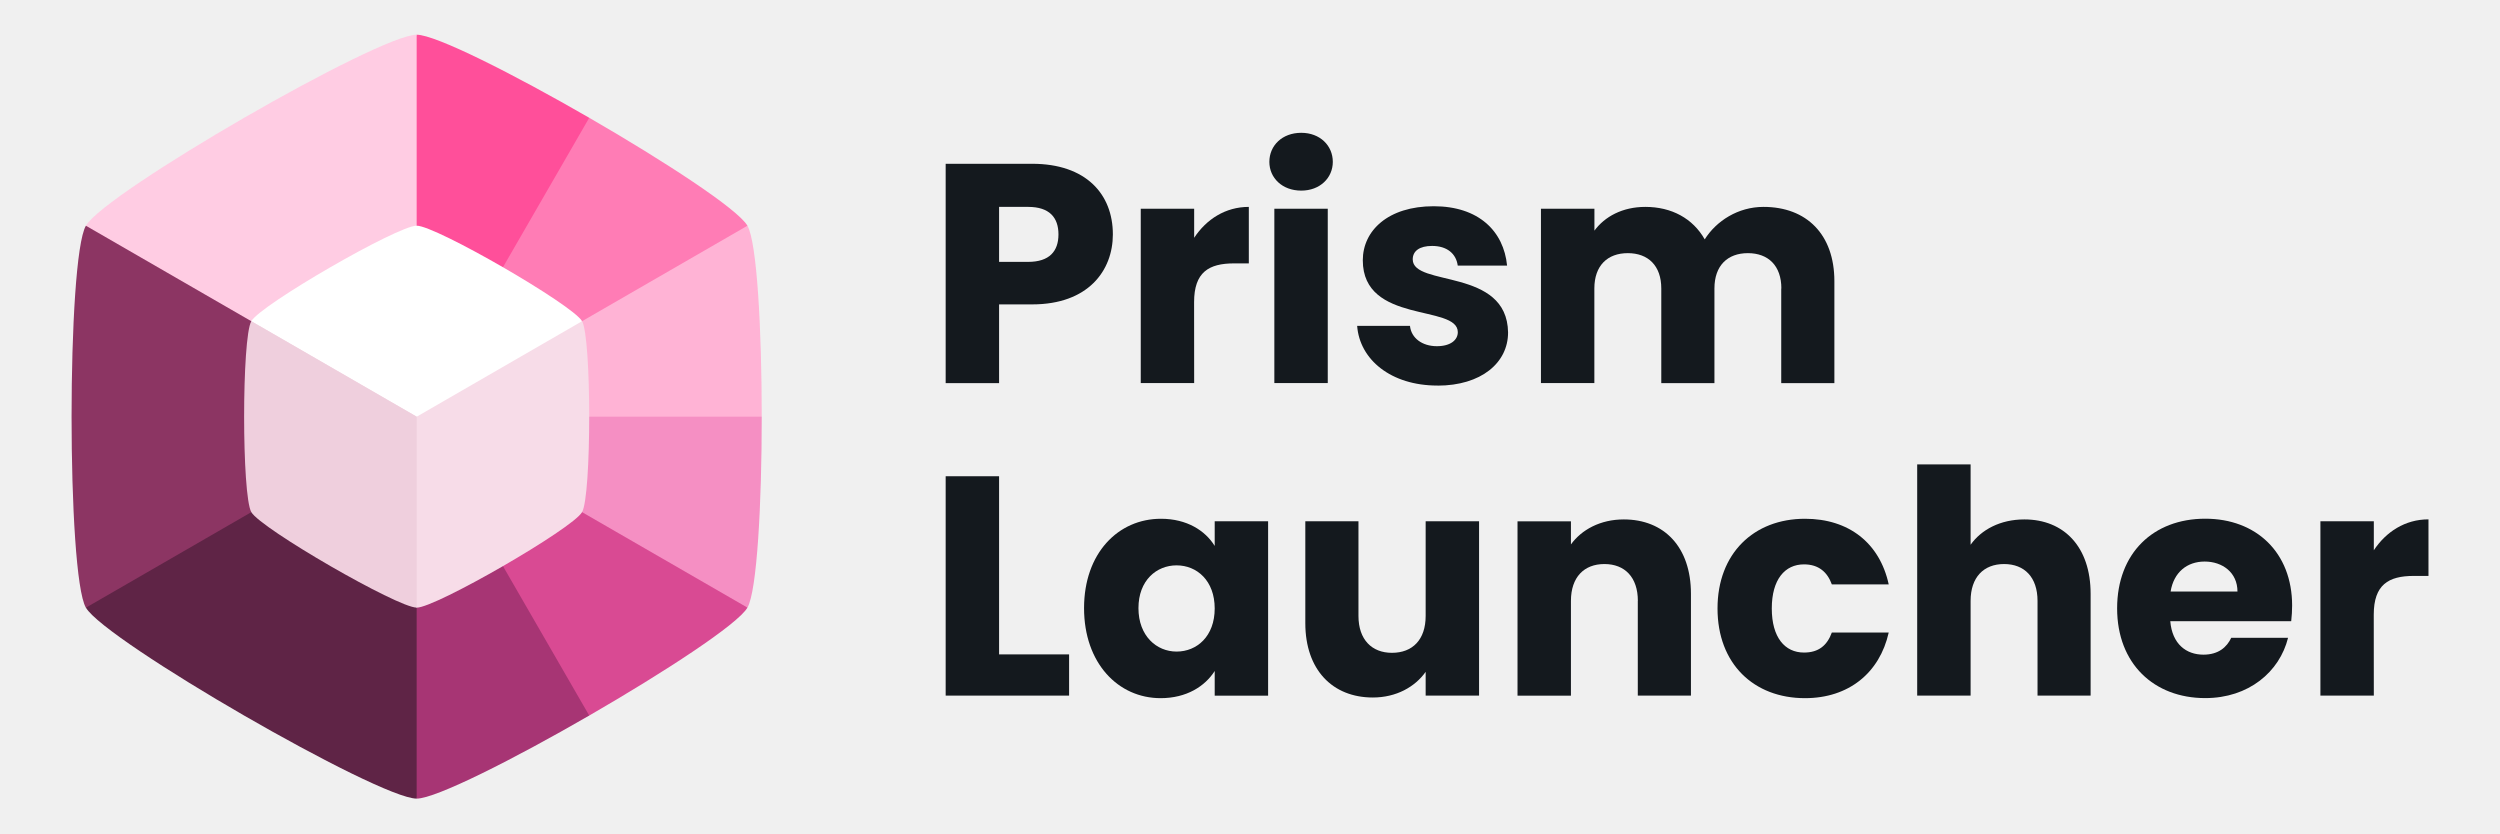
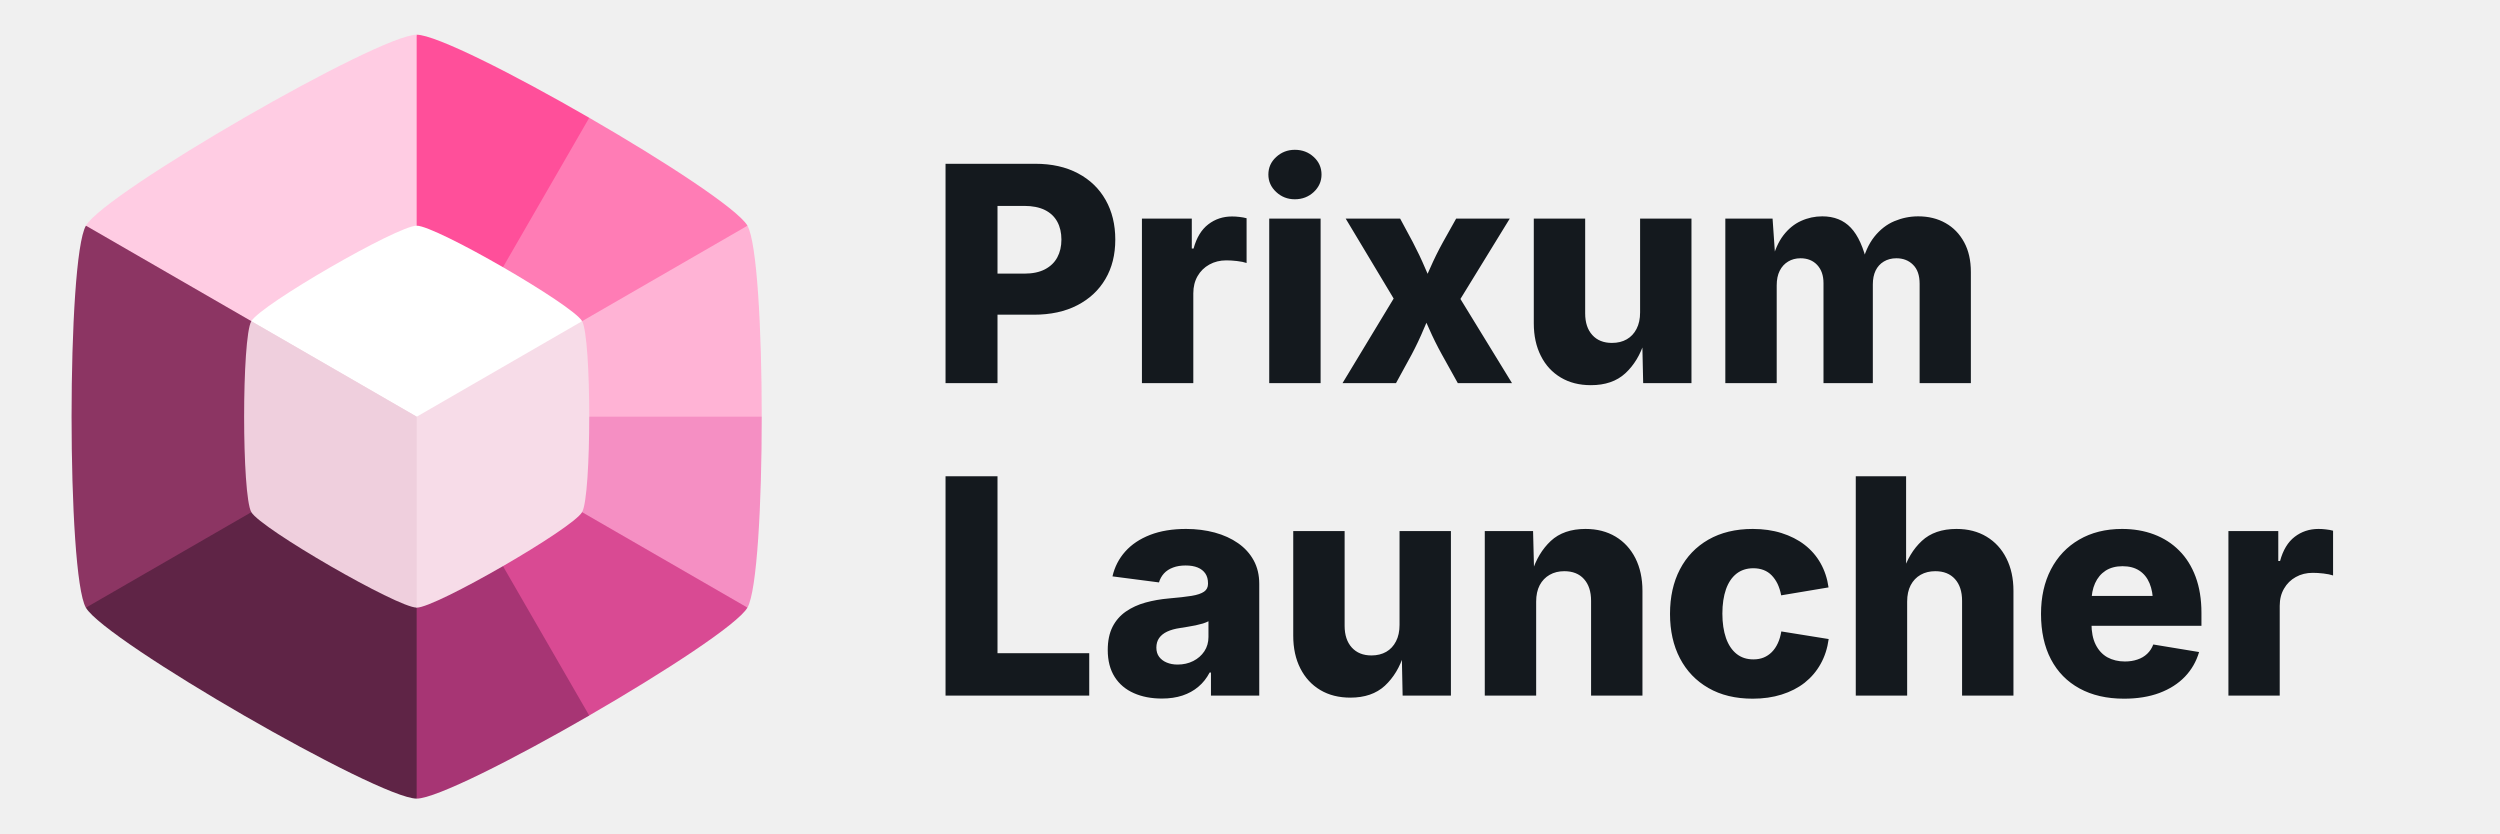
- <svg xmlns="http://www.w3.org/2000/svg" width="144" height="48" viewBox="0 0 38.1 12.7" version="1.1" id="svg3606">
-   <defs id="defs3603" />
-   <g id="layer1">
-     <g id="g531" transform="matrix(0.1353646,0,0,0.1353646,15.30158,0.5291666)" />
-     <g id="g397">
-       <path style="fill:#ffcce3;fill-opacity:1;stroke-width:0.265" d="M 6.35,6.35 Z" id="path7899" />
-       <path id="path3228" style="fill:#ff4f9a;fill-opacity:1;stroke-width:0.265" d="M 6.35,0.529 3.829,4.895 6.35,6.35 8.87,4.895 8.98,1.795 C 7.829,1.131 6.641,0.529 6.35,0.529 Z" />
-       <path id="path2659" style="fill:#ff7cb5;fill-opacity:1;stroke-width:0.265" d="M 8.98,1.795 6.35,6.35 8.87,7.805 11.391,3.44 C 11.246,3.188 10.131,2.46 8.98,1.795 Z" />
-       <path id="path2708" style="fill:#ffb3d5;fill-opacity:1;stroke-width:0.265" d="M 11.391,3.44 6.35,6.35 8.87,7.805 11.609,6.35 c 0,-1.329 -0.073,-2.658 -0.218,-2.91 z" />
-       <path id="path1737" style="fill:#f58fc3;fill-opacity:1;stroke-width:0.265" d="m 6.35,6.35 v 2.91 h 5.041 C 11.537,9.008 11.609,7.679 11.609,6.35 Z" />
-       <path id="path2937" style="fill:#d94a93;fill-opacity:1;stroke-width:0.265" d="M 6.35,6.35 V 9.26 L 8.98,10.905 C 10.131,10.24 11.246,9.512 11.391,9.26 Z" />
-       <path id="path3117" style="fill:#a73574;fill-opacity:1;stroke-width:0.265" d="M 6.35,6.35 3.829,7.805 6.35,12.171 c 0.291,0 1.479,-0.601 2.63,-1.266 z" />
-       <path id="path2010" style="fill:#5f2446;fill-opacity:1;stroke-width:0.265" d="M 3.829,4.895 1.309,9.26 C 1.6,9.765 5.768,12.171 6.35,12.171 V 6.35 Z" />
-       <path id="path1744" style="fill:#8c3563;fill-opacity:1;stroke-width:0.265" d="m 1.309,3.44 c -0.291,0.504 -0.291,5.317 0,5.821 L 6.35,6.35 V 3.44 Z" />
-       <path id="path1739" style="fill:#ffcce3;fill-opacity:1;stroke-width:0.265" d="M 6.35,0.529 C 5.768,0.529 1.6,2.935 1.309,3.44 L 6.35,6.35 Z" />
-       <g id="g379">
-         <g id="g1657" transform="matrix(0.8799999,0,0,0.8799999,-10.90649,-1.242093)">
-           <g id="g7651" transform="translate(13.25996,2.277589)">
-             <path id="path6659" style="fill:#ffffff;stroke-width:0.265" d="m 6.35,2.939 c -0.341,0 -2.783,1.41 -2.953,1.705 L 6.35,9.76 9.304,4.645 C 9.133,4.349 6.691,2.939 6.35,2.939 Z" transform="matrix(0.9697482,0,0,0.9697482,0.1920988,0.1920979)" />
-           </g>
-           <path id="path461" style="fill:#f7dce8;fill-opacity:1;stroke-width:0.265" d="m 16.746,6.974 2.864,4.961 c 0.331,0 2.699,-1.367 2.864,-1.654 0.165,-0.286 0.165,-3.021 0,-3.307 l -2.864,1.654 z" />
-         </g>
-         <path id="path5065" style="fill:#efcfdd;fill-opacity:1;stroke-width:0.265" d="m 3.83,4.895 c -0.146,0.252 -0.146,2.658 0,2.91 0.146,0.252 2.229,1.455 2.52,1.455 V 6.35 Z" />
-       </g>
+ <svg xmlns="http://www.w3.org/2000/svg" width="144" height="48" version="1.1" viewBox="0 0 38.1 12.7">
+   <g stroke-width=".265">
+     <path d="m6.35 6.35" fill="#ffcce3" />
+     <path d="m6.35 0.529-2.521 4.366 2.521 1.455 2.52-1.455 0.11-3.1c-1.151-0.665-2.339-1.266-2.63-1.266z" fill="#ff4f9a" />
+     <path d="m8.98 1.795-2.63 4.555 2.52 1.455 2.521-4.366c-0.146-0.252-1.26-0.98-2.411-1.644z" fill="#ff7cb5" />
+     <path d="m11.391 3.44-5.041 2.91 2.52 1.455 2.739-1.455c0-1.329-0.073-2.658-0.218-2.91z" fill="#ffb3d5" />
+     <path d="m6.35 6.35v2.91h5.041c0.146-0.252 0.218-1.581 0.218-2.91z" fill="#f58fc3" />
+     <path d="m6.35 6.35v2.91l2.63 1.644c1.151-0.665 2.266-1.392 2.411-1.644z" fill="#d94a93" />
+     <path d="m6.35 6.35-2.521 1.455 2.521 4.366c0.291 0 1.479-0.601 2.63-1.266z" fill="#a73574" />
+     <path d="m3.829 4.895-2.52 4.366c0.291 0.504 4.459 2.91 5.041 2.91v-5.821z" fill="#5f2446" />
+     <path d="m1.309 3.44c-0.291 0.504-0.291 5.317 0 5.821l5.041-2.91v-2.91z" fill="#8c3563" />
+     <path d="m6.35 0.529c-0.582-2e-8 -4.75 2.406-5.041 2.91l5.041 2.91z" fill="#ffcce3" />
+   </g>
+   <g transform="matrix(.88 0 0 .88 -10.906 -1.2421)">
+     <g transform="translate(13.26 2.2776)">
+       <path transform="matrix(.96975 0 0 .96975 .1921 .1921)" d="m6.35 2.939c-0.341 0-2.783 1.41-2.953 1.705l2.953 5.116 2.954-5.116c-0.171-0.295-2.613-1.705-2.954-1.705z" fill="#fff" stroke-width=".265" />
    </g>
-     <g aria-label="Prism Launcher" id="text637" style="font-weight:bold;font-size:4.763px;line-height:1;font-family:poppins;-inkscape-font-specification:'poppins Bold';stroke-width:0.265">
-       <path d="M 15.669,3.991 H 15.226 V 3.153 h 0.443 c 0.324,0 0.462,0.162 0.462,0.419 0,0.257 -0.138,0.419 -0.462,0.419 z m 1.291,-0.419 c 0,-0.614 -0.41,-1.076 -1.229,-1.076 h -1.319 v 3.343 h 0.814 V 4.639 h 0.505 c 0.852,0 1.229,-0.514 1.229,-1.067 z" style="fill:#14191e" id="path419" />
-       <path d="m 18.198,4.605 c 0,-0.457 0.224,-0.591 0.61,-0.591 h 0.224 V 3.153 c -0.357,0 -0.648,0.19 -0.833,0.471 V 3.181 h -0.814 v 2.657 h 0.814 z" style="fill:#14191e" id="path421" />
-       <path d="m 19.421,3.181 v 2.657 h 0.814 V 3.181 Z m 0.41,-0.276 c 0.286,0 0.481,-0.195 0.481,-0.438 0,-0.248 -0.195,-0.443 -0.481,-0.443 -0.291,0 -0.486,0.195 -0.486,0.443 0,0.243 0.195,0.438 0.486,0.438 z" style="fill:#14191e" id="path423" />
-       <path d="m 21.907,5.877 c 0.667,0 1.076,-0.348 1.076,-0.81 -0.014,-0.991 -1.453,-0.691 -1.453,-1.114 0,-0.129 0.105,-0.205 0.295,-0.205 0.229,0 0.367,0.119 0.391,0.3 h 0.752 C 22.917,3.524 22.536,3.143 21.85,3.143 c -0.695,0 -1.081,0.371 -1.081,0.824 0,0.976 1.448,0.667 1.448,1.095 0,0.119 -0.11,0.214 -0.319,0.214 -0.224,0 -0.391,-0.124 -0.41,-0.31 h -0.805 c 0.038,0.514 0.514,0.91 1.224,0.91 z" style="fill:#14191e" id="path425" />
-       <path d="m 27.146,4.396 v 1.443 h 0.81 V 4.286 c 0,-0.714 -0.424,-1.133 -1.081,-1.133 -0.386,0 -0.719,0.214 -0.895,0.495 -0.181,-0.319 -0.505,-0.495 -0.905,-0.495 -0.348,0 -0.619,0.148 -0.776,0.362 V 3.181 H 23.484 v 2.657 h 0.814 V 4.396 c 0,-0.348 0.2,-0.538 0.51,-0.538 0.31,0 0.51,0.191 0.51,0.538 v 1.443 h 0.81 V 4.396 c 0,-0.348 0.2,-0.538 0.51,-0.538 0.31,0 0.51,0.191 0.51,0.538 z" style="fill:#14191e" id="path427" />
-       <path d="m 15.226,7.258 h -0.814 v 3.343 h 1.881 V 9.973 h -1.067 z" style="fill:#14191e" id="path429" />
-       <path d="m 16.521,9.268 c 0,0.838 0.519,1.372 1.167,1.372 0.395,0 0.676,-0.181 0.824,-0.414 v 0.376 h 0.814 V 7.944 h -0.814 v 0.376 c -0.143,-0.233 -0.424,-0.414 -0.819,-0.414 -0.652,0 -1.172,0.524 -1.172,1.362 z m 1.991,0.005 c 0,0.424 -0.271,0.657 -0.581,0.657 -0.305,0 -0.581,-0.238 -0.581,-0.662 0,-0.424 0.276,-0.652 0.581,-0.652 0.31,0 0.581,0.233 0.581,0.657 z" style="fill:#14191e" id="path431" />
-       <path d="M 22.541,10.601 V 7.944 h -0.814 v 1.443 c 0,0.362 -0.2,0.562 -0.514,0.562 -0.305,0 -0.51,-0.2 -0.51,-0.562 V 7.944 h -0.81 v 1.553 c 0,0.71 0.414,1.133 1.029,1.133 0.357,0 0.643,-0.162 0.805,-0.391 v 0.362 z" style="fill:#14191e" id="path433" />
-       <path d="m 24.96,9.158 v 1.443 h 0.81 V 9.049 c 0,-0.714 -0.41,-1.133 -1.024,-1.133 -0.357,0 -0.643,0.157 -0.805,0.381 v -0.352 h -0.814 v 2.657 h 0.814 V 9.158 c 0,-0.362 0.2,-0.562 0.51,-0.562 0.31,0 0.51,0.2 0.51,0.562 z" style="fill:#14191e" id="path435" />
-       <path d="m 26.175,9.273 c 0,0.843 0.552,1.367 1.333,1.367 0.667,0 1.138,-0.386 1.276,-1 h -0.867 c -0.071,0.195 -0.2,0.305 -0.424,0.305 -0.291,0 -0.491,-0.229 -0.491,-0.672 0,-0.443 0.2,-0.672 0.491,-0.672 0.224,0 0.357,0.119 0.424,0.305 h 0.867 c -0.138,-0.633 -0.61,-1 -1.276,-1 -0.781,0 -1.333,0.529 -1.333,1.367 z" style="fill:#14191e" id="path437" />
-       <path d="M 29.218,7.077 V 10.601 H 30.032 V 9.158 c 0,-0.362 0.2,-0.562 0.51,-0.562 0.31,0 0.51,0.2 0.51,0.562 V 10.601 H 31.861 V 9.049 c 0,-0.714 -0.405,-1.133 -1.01,-1.133 -0.367,0 -0.657,0.157 -0.819,0.386 V 7.077 Z" style="fill:#14191e" id="path439" />
-       <path d="m 33.599,8.558 c 0.271,0 0.5,0.167 0.5,0.457 H 33.08 c 0.048,-0.295 0.252,-0.457 0.519,-0.457 z m 1.272,1.162 h -0.867 c -0.067,0.143 -0.195,0.257 -0.424,0.257 -0.262,0 -0.476,-0.162 -0.505,-0.51 h 1.843 c 0.009,-0.081 0.014,-0.162 0.014,-0.238 0,-0.81 -0.548,-1.324 -1.324,-1.324 -0.791,0 -1.343,0.524 -1.343,1.367 0,0.843 0.562,1.367 1.343,1.367 0.662,0 1.133,-0.4 1.262,-0.919 z" style="fill:#14191e" id="path441" />
-       <path d="m 36.176,9.368 c 0,-0.457 0.224,-0.591 0.61,-0.591 h 0.224 V 7.915 c -0.357,0 -0.648,0.191 -0.833,0.471 V 7.944 h -0.814 v 2.657 h 0.814 z" style="fill:#14191e" id="path443" />
-     </g>
+     <path d="m16.746 6.974 2.864 4.961c0.331 0 2.699-1.367 2.864-1.654 0.165-0.286 0.165-3.021 0-3.307l-2.864 1.654z" fill="#f7dce8" stroke-width=".265" />
+   </g>
+   <path d="m3.83 4.895c-0.146 0.252-0.146 2.658 0 2.91 0.146 0.252 2.229 1.455 2.52 1.455v-2.91z" fill="#efcfdd" stroke-width=".265" />
+   <g fill="#14191e" aria-label="Prixum Launcher">
+     <path d="M14.41 5.839L14.41 2.496L15.779 2.496C16.03 2.496 16.247 2.545 16.429 2.642C16.612 2.739 16.752 2.874 16.85 3.048C16.948 3.221 16.997 3.423 16.997 3.651C16.997 3.882 16.947 4.082 16.846 4.253C16.746 4.423 16.604 4.556 16.418 4.652C16.233 4.748 16.012 4.796 15.756 4.796L14.908 4.796L14.908 4.17L15.613 4.17C15.737 4.17 15.841 4.148 15.924 4.105C16.008 4.061 16.071 4.001 16.113 3.923C16.155 3.845 16.176 3.755 16.176 3.651C16.176 3.547 16.155 3.456 16.113 3.379C16.071 3.302 16.008 3.242 15.923 3.2C15.839 3.159 15.735 3.138 15.61 3.138L15.202 3.138L15.202 5.839L14.41 5.839M17.403 5.839L17.403 3.331L18.163 3.331L18.163 3.788L18.19 3.788C18.235 3.622 18.31 3.499 18.414 3.419C18.518 3.339 18.638 3.299 18.776 3.299C18.812 3.299 18.85 3.301 18.889 3.306C18.929 3.31 18.965 3.317 18.998 3.326L18.998 4.008C18.961 3.995 18.912 3.985 18.851 3.978C18.791 3.971 18.736 3.968 18.689 3.968C18.593 3.968 18.507 3.989 18.43 4.032C18.354 4.074 18.294 4.133 18.251 4.208C18.208 4.283 18.186 4.37 18.186 4.47L18.186 5.839L17.403 5.839M19.343 5.839L19.343 3.331L20.126 3.331L20.126 5.839L19.343 5.839M19.733 3.037C19.623 3.037 19.528 3 19.449 2.926C19.369 2.852 19.33 2.763 19.33 2.66C19.33 2.555 19.369 2.466 19.449 2.393C19.528 2.32 19.623 2.283 19.733 2.283C19.846 2.283 19.942 2.319 20.021 2.392C20.1 2.464 20.14 2.554 20.14 2.66C20.14 2.764 20.1 2.853 20.021 2.927C19.942 3 19.846 3.037 19.733 3.037M20.46 5.839L21.423 4.246L21.423 4.856L20.508 3.331L21.338 3.331L21.531 3.69C21.599 3.82 21.662 3.952 21.719 4.086C21.776 4.22 21.834 4.349 21.892 4.475L21.616 4.475C21.677 4.351 21.737 4.221 21.795 4.087C21.854 3.952 21.919 3.82 21.991 3.69L22.192 3.331L23.009 3.331L22.071 4.859L22.071 4.253L23.043 5.839L22.217 5.839L21.975 5.404C21.903 5.274 21.837 5.141 21.777 5.004C21.718 4.868 21.658 4.738 21.598 4.614L21.874 4.614C21.817 4.738 21.76 4.868 21.702 5.004C21.645 5.141 21.582 5.274 21.513 5.404L21.275 5.839L20.46 5.839M24.245 5.87C24.07 5.87 23.918 5.832 23.787 5.754C23.656 5.676 23.554 5.566 23.483 5.424C23.411 5.282 23.375 5.117 23.375 4.928L23.375 3.331L24.158 3.331L24.158 4.776C24.158 4.916 24.194 5.026 24.267 5.106C24.339 5.186 24.439 5.226 24.566 5.226C24.653 5.226 24.728 5.208 24.792 5.171C24.855 5.135 24.905 5.082 24.941 5.012C24.977 4.943 24.995 4.859 24.995 4.762L24.995 3.331L25.778 3.331L25.778 5.839L25.042 5.839L25.028 5.206L25.062 5.206C24.999 5.407 24.902 5.567 24.77 5.689C24.639 5.81 24.464 5.87 24.245 5.87M26.294 5.839L26.294 3.331L27.014 3.331L27.059 3.981L27.005 3.981C27.044 3.818 27.102 3.687 27.179 3.586C27.256 3.486 27.346 3.413 27.448 3.367C27.551 3.32 27.659 3.297 27.772 3.297C27.952 3.297 28.097 3.355 28.206 3.47C28.316 3.585 28.401 3.773 28.461 4.035L28.374 4.035C28.414 3.86 28.478 3.718 28.564 3.609C28.651 3.5 28.753 3.42 28.869 3.371C28.986 3.322 29.107 3.297 29.233 3.297C29.39 3.297 29.529 3.331 29.649 3.399C29.77 3.467 29.864 3.564 29.933 3.691C30.002 3.817 30.036 3.969 30.036 4.147L30.036 5.839L29.255 5.839L29.255 4.325C29.255 4.197 29.222 4.101 29.155 4.035C29.089 3.969 29.004 3.936 28.901 3.936C28.828 3.936 28.764 3.953 28.709 3.986C28.654 4.019 28.613 4.065 28.584 4.124C28.556 4.183 28.542 4.253 28.542 4.333L28.542 5.839L27.79 5.839L27.79 4.313C27.79 4.198 27.758 4.107 27.694 4.038C27.63 3.97 27.545 3.936 27.44 3.936C27.369 3.936 27.305 3.953 27.251 3.986C27.196 4.019 27.154 4.065 27.123 4.126C27.092 4.187 27.077 4.261 27.077 4.349L27.077 5.839L26.294 5.839Z" />
+     <path d="M14.41 10.601L14.41 7.258L15.202 7.258L15.202 9.955L16.6 9.955L16.6 10.601L14.41 10.601M17.708 10.646C17.548 10.646 17.405 10.619 17.281 10.564C17.156 10.509 17.058 10.427 16.988 10.317C16.918 10.207 16.882 10.07 16.882 9.905C16.882 9.766 16.907 9.649 16.955 9.553C17.004 9.457 17.072 9.38 17.158 9.32C17.245 9.26 17.345 9.214 17.457 9.183C17.569 9.152 17.689 9.131 17.816 9.12C17.958 9.108 18.072 9.095 18.159 9.081C18.246 9.067 18.309 9.045 18.35 9.017C18.39 8.989 18.41 8.949 18.41 8.898L18.41 8.889C18.41 8.831 18.397 8.781 18.37 8.741C18.343 8.701 18.304 8.67 18.253 8.649C18.202 8.628 18.141 8.618 18.069 8.618C17.997 8.618 17.933 8.628 17.878 8.649C17.821 8.67 17.775 8.7 17.739 8.739C17.704 8.778 17.678 8.823 17.663 8.876L16.954 8.784C16.987 8.64 17.052 8.514 17.148 8.406C17.245 8.297 17.371 8.213 17.527 8.152C17.684 8.091 17.867 8.061 18.076 8.061C18.232 8.061 18.377 8.08 18.512 8.116C18.648 8.153 18.766 8.207 18.868 8.278C18.97 8.349 19.049 8.436 19.106 8.54C19.163 8.644 19.191 8.764 19.191 8.898L19.191 10.601L18.455 10.601L18.455 10.249L18.435 10.249C18.39 10.335 18.333 10.408 18.263 10.466C18.194 10.525 18.113 10.569 18.021 10.6C17.929 10.63 17.825 10.646 17.708 10.646M17.946 10.128C18.034 10.128 18.114 10.11 18.185 10.074C18.256 10.038 18.312 9.989 18.354 9.926C18.396 9.863 18.417 9.79 18.417 9.708L18.417 9.468C18.395 9.48 18.366 9.491 18.333 9.502C18.299 9.512 18.262 9.521 18.222 9.53C18.181 9.538 18.141 9.545 18.101 9.552C18.06 9.559 18.021 9.565 17.984 9.571C17.908 9.582 17.843 9.6 17.789 9.625C17.735 9.65 17.694 9.683 17.665 9.724C17.637 9.764 17.623 9.813 17.623 9.87C17.623 9.925 17.637 9.972 17.665 10.01C17.694 10.048 17.732 10.077 17.78 10.097C17.828 10.117 17.883 10.128 17.946 10.128M20.58 10.632C20.405 10.632 20.252 10.594 20.121 10.516C19.99 10.438 19.889 10.328 19.817 10.186C19.745 10.044 19.709 9.879 19.709 9.69L19.709 8.093L20.492 8.093L20.492 9.537C20.492 9.678 20.529 9.788 20.601 9.868C20.674 9.948 20.773 9.989 20.901 9.989C20.987 9.989 21.063 9.97 21.126 9.934C21.19 9.897 21.239 9.844 21.275 9.774C21.311 9.705 21.329 9.621 21.329 9.524L21.329 8.093L22.112 8.093L22.112 10.601L21.376 10.601L21.363 9.968L21.396 9.968C21.334 10.169 21.236 10.329 21.105 10.451C20.973 10.572 20.798 10.632 20.58 10.632M23.411 9.169L23.411 10.601L22.628 10.601L22.628 8.093L23.364 8.093L23.38 8.725L23.346 8.725C23.407 8.526 23.504 8.366 23.634 8.244C23.765 8.122 23.942 8.061 24.163 8.061C24.338 8.061 24.49 8.1 24.621 8.178C24.751 8.256 24.852 8.366 24.924 8.508C24.995 8.65 25.031 8.815 25.031 9.004L25.031 10.601L24.248 10.601L24.248 9.156C24.248 9.015 24.212 8.905 24.14 8.825C24.069 8.745 23.968 8.705 23.84 8.705C23.756 8.705 23.682 8.723 23.617 8.76C23.552 8.797 23.501 8.85 23.465 8.918C23.429 8.987 23.411 9.071 23.411 9.169M26.712 10.648C26.45 10.648 26.225 10.594 26.036 10.485C25.848 10.377 25.703 10.226 25.602 10.032C25.501 9.838 25.451 9.613 25.451 9.356C25.451 9.097 25.501 8.871 25.602 8.677C25.703 8.483 25.848 8.332 26.036 8.224C26.225 8.116 26.45 8.061 26.712 8.061C26.872 8.061 27.018 8.082 27.151 8.124C27.284 8.166 27.401 8.225 27.501 8.302C27.602 8.38 27.683 8.473 27.745 8.583C27.807 8.693 27.848 8.816 27.867 8.952L27.145 9.073C27.133 9.007 27.114 8.949 27.09 8.898C27.065 8.847 27.035 8.804 27 8.768C26.965 8.732 26.924 8.705 26.877 8.687C26.829 8.669 26.777 8.66 26.721 8.66C26.62 8.66 26.535 8.688 26.465 8.742C26.395 8.797 26.341 8.876 26.304 8.98C26.268 9.084 26.249 9.208 26.249 9.351C26.249 9.495 26.268 9.619 26.304 9.724C26.341 9.829 26.395 9.909 26.465 9.965C26.535 10.021 26.62 10.049 26.721 10.049C26.779 10.049 26.831 10.04 26.878 10.021C26.924 10.002 26.965 9.975 27.002 9.938C27.039 9.901 27.069 9.857 27.094 9.803C27.119 9.75 27.136 9.69 27.147 9.623L27.869 9.739C27.85 9.88 27.809 10.006 27.747 10.117C27.685 10.229 27.604 10.324 27.504 10.404C27.403 10.483 27.286 10.543 27.152 10.585C27.019 10.627 26.872 10.648 26.712 10.648M29.065 9.169L29.065 10.601L28.282 10.601L28.282 7.258L29.049 7.258L29.049 8.725L29 8.725C29.061 8.526 29.157 8.366 29.288 8.244C29.419 8.122 29.595 8.061 29.817 8.061C29.992 8.061 30.144 8.1 30.274 8.178C30.404 8.256 30.506 8.366 30.577 8.508C30.649 8.65 30.685 8.815 30.685 9.004L30.685 10.601L29.902 10.601L29.902 9.156C29.902 9.015 29.866 8.905 29.794 8.825C29.722 8.745 29.622 8.705 29.494 8.705C29.41 8.705 29.335 8.723 29.27 8.76C29.205 8.797 29.155 8.85 29.119 8.918C29.083 8.987 29.065 9.071 29.065 9.169M32.37 10.648C32.108 10.648 31.882 10.596 31.692 10.492C31.502 10.388 31.357 10.24 31.256 10.047C31.155 9.854 31.105 9.623 31.105 9.356C31.105 9.098 31.155 8.873 31.256 8.678C31.357 8.484 31.5 8.332 31.686 8.224C31.871 8.116 32.089 8.061 32.341 8.061C32.517 8.061 32.679 8.089 32.826 8.144C32.974 8.2 33.102 8.281 33.21 8.39C33.319 8.498 33.402 8.632 33.461 8.79C33.52 8.949 33.55 9.132 33.55 9.34L33.55 9.537L31.383 9.537L31.383 9.082L33.178 9.082L32.812 9.19C32.812 9.073 32.794 8.973 32.759 8.889C32.724 8.805 32.672 8.741 32.603 8.696C32.534 8.651 32.449 8.629 32.347 8.629C32.246 8.629 32.16 8.652 32.089 8.697C32.019 8.743 31.966 8.806 31.929 8.888C31.892 8.97 31.874 9.065 31.874 9.174L31.874 9.502C31.874 9.63 31.895 9.738 31.938 9.824C31.981 9.91 32.04 9.974 32.116 10.017C32.193 10.059 32.282 10.081 32.383 10.081C32.454 10.081 32.518 10.071 32.575 10.051C32.633 10.032 32.682 10.003 32.723 9.964C32.764 9.925 32.795 9.878 32.816 9.822L33.514 9.937C33.472 10.081 33.4 10.206 33.298 10.313C33.195 10.42 33.066 10.502 32.909 10.561C32.753 10.619 32.573 10.648 32.37 10.648M33.961 10.601L33.961 8.093L34.721 8.093L34.721 8.55L34.748 8.55C34.793 8.384 34.867 8.261 34.971 8.181C35.075 8.101 35.196 8.061 35.334 8.061C35.37 8.061 35.407 8.063 35.447 8.068C35.487 8.072 35.523 8.079 35.556 8.088L35.556 8.77C35.518 8.757 35.469 8.747 35.409 8.74C35.348 8.733 35.294 8.73 35.246 8.73C35.15 8.73 35.064 8.751 34.988 8.794C34.912 8.836 34.852 8.895 34.809 8.97C34.765 9.045 34.743 9.132 34.743 9.232L34.743 10.601L33.961 10.601Z" />
  </g>
</svg>
